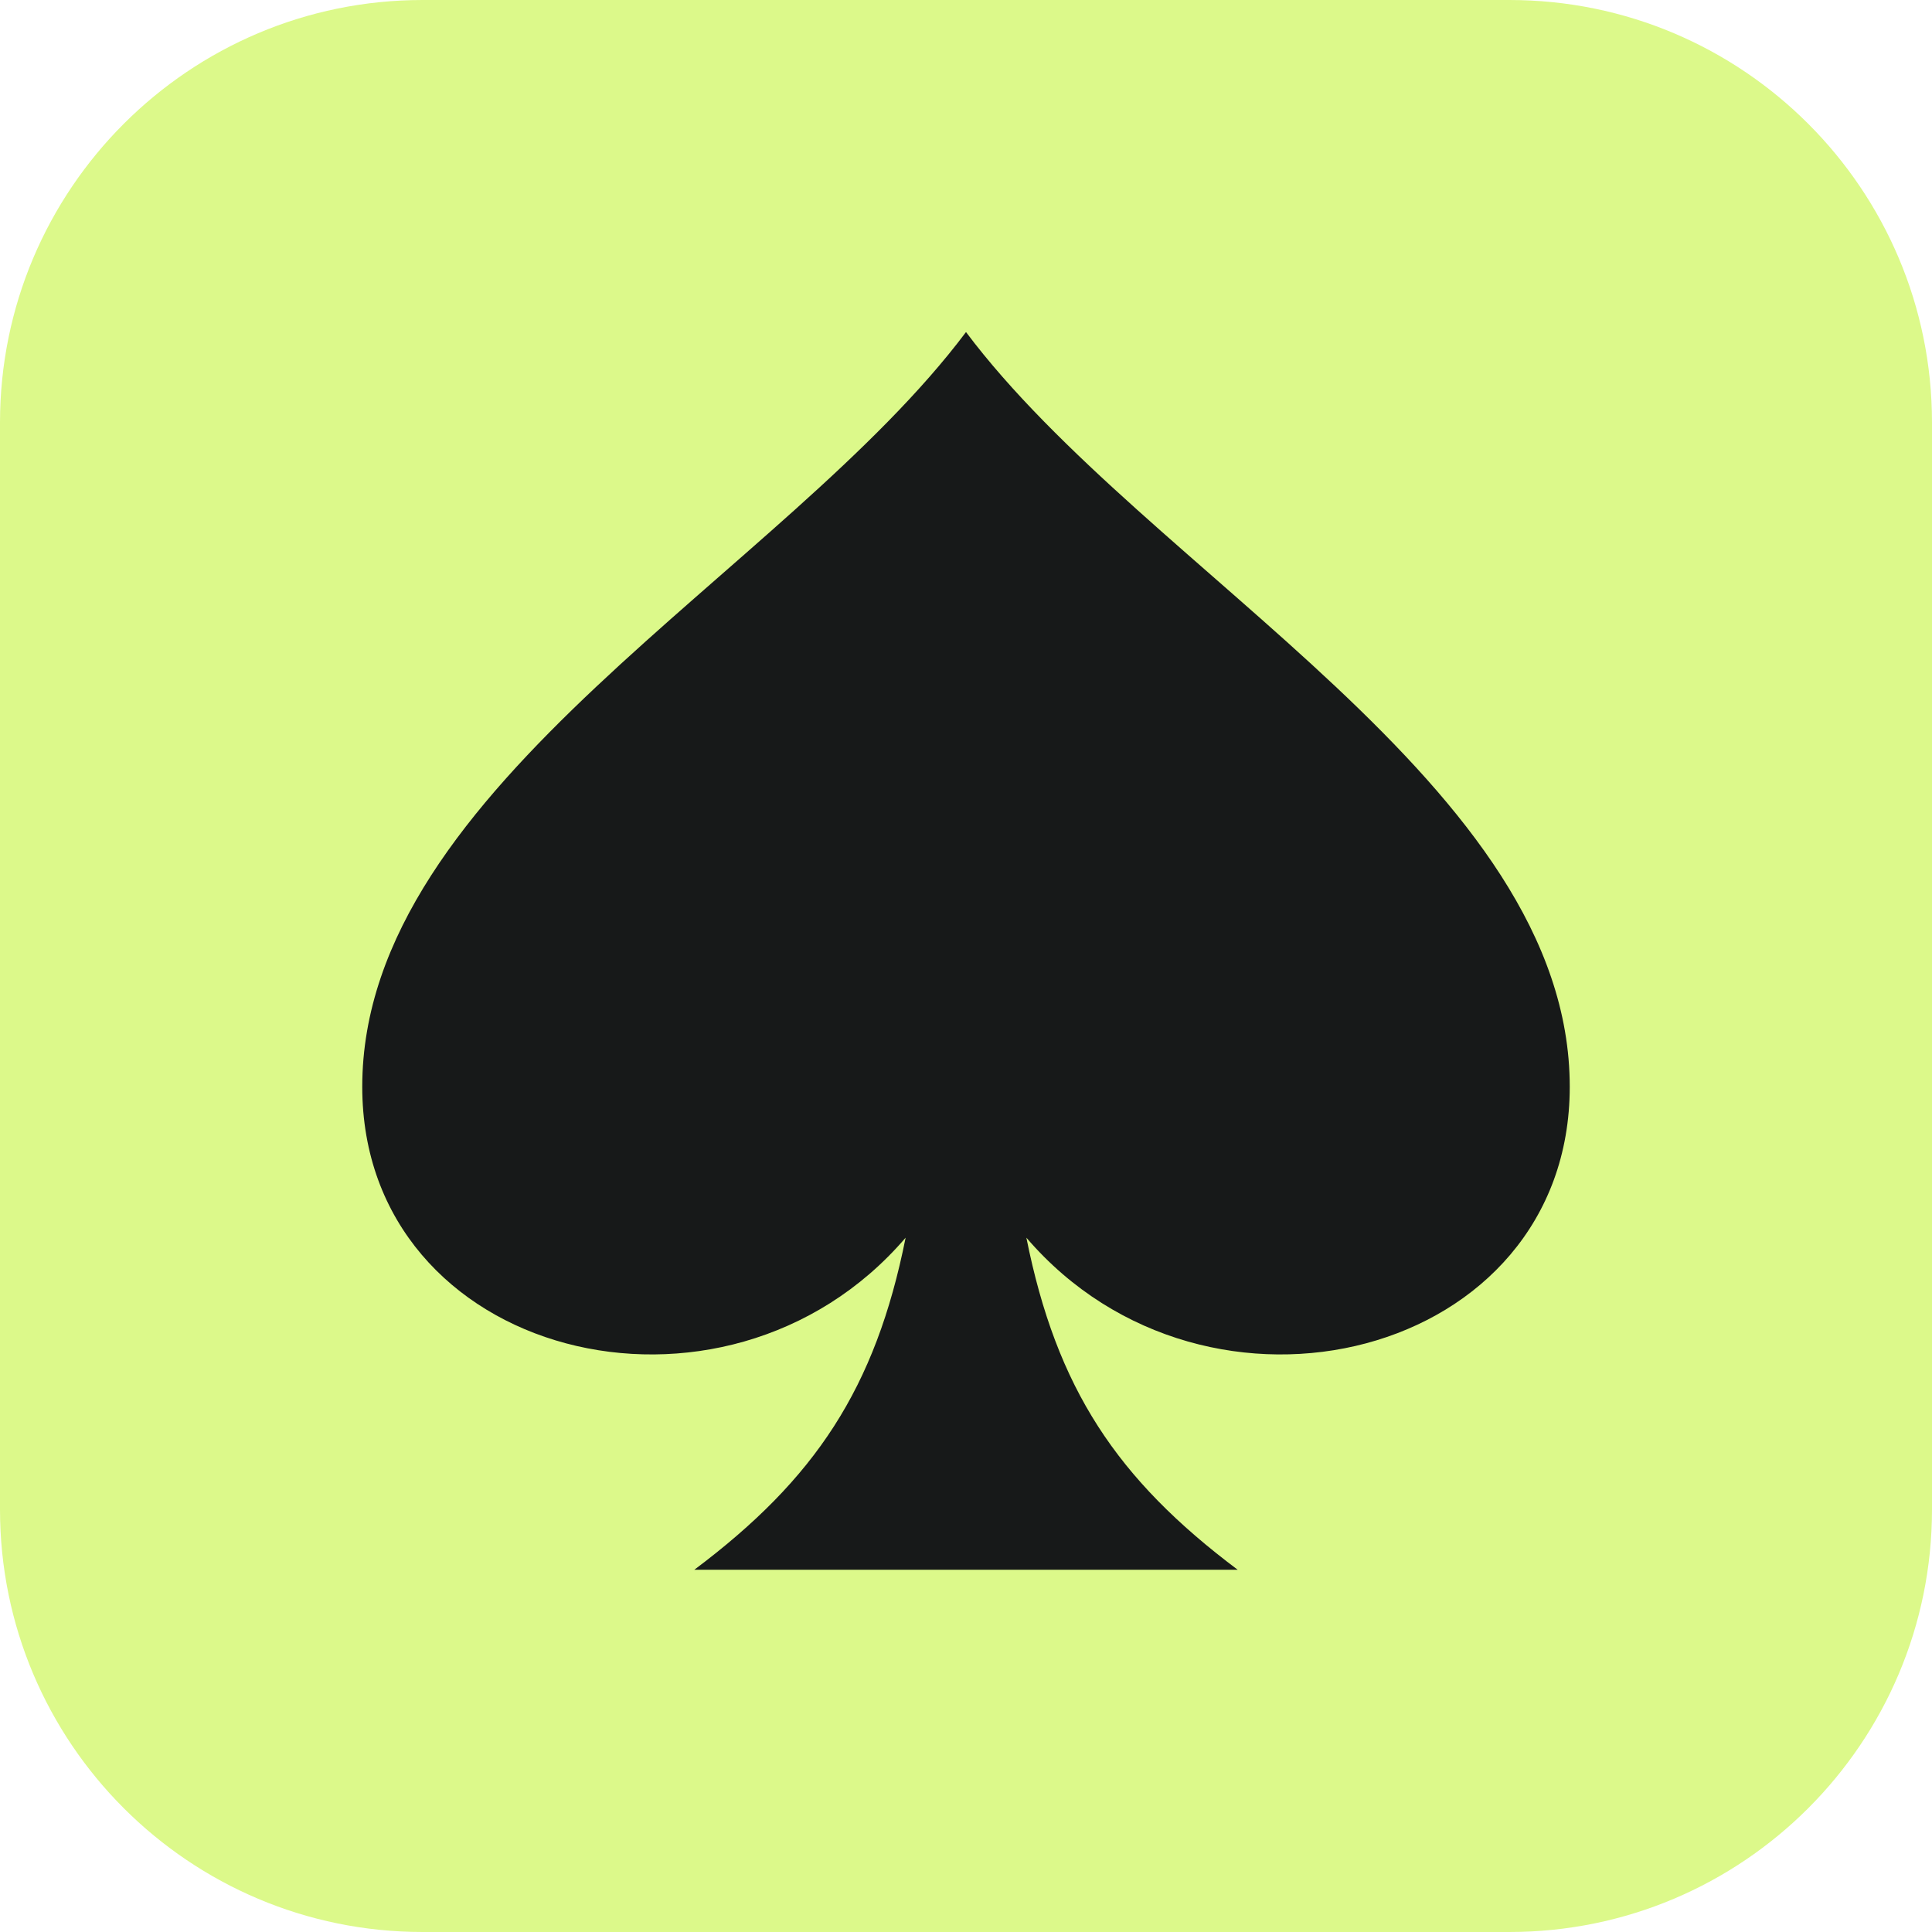
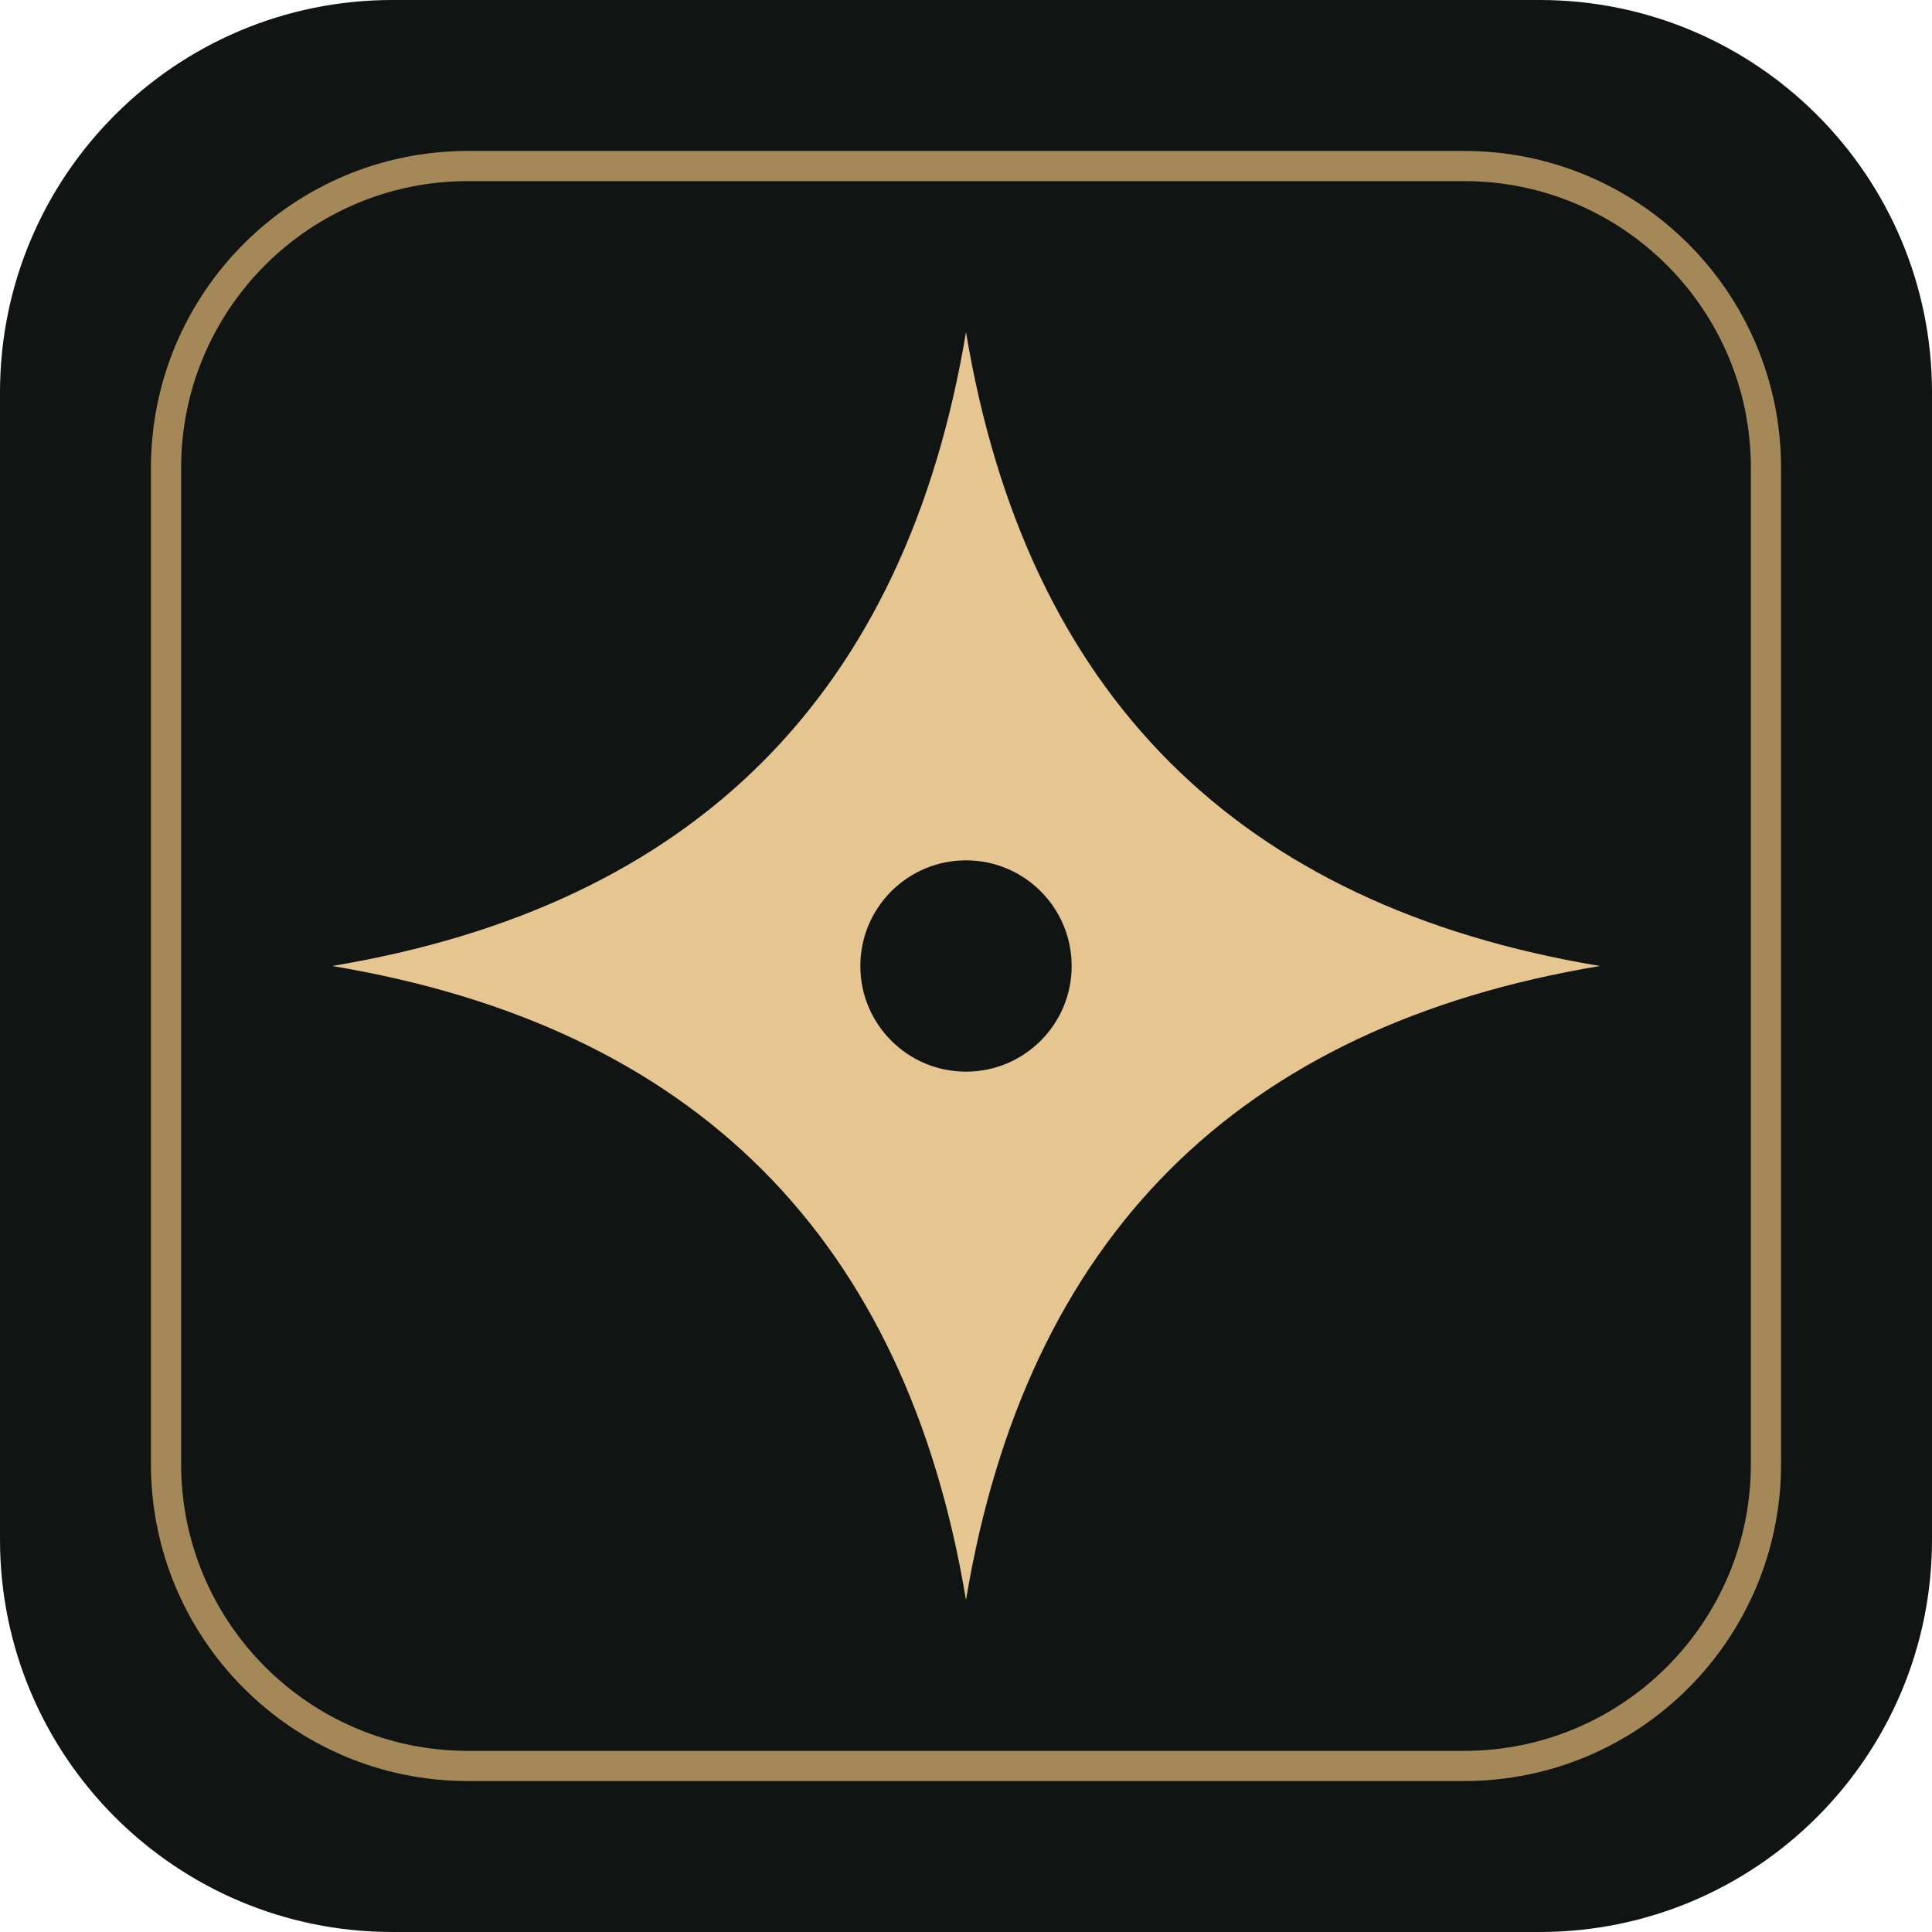
<svg xmlns="http://www.w3.org/2000/svg" viewBox="0 0 64 64">
-   <rect width="64" height="64" rx="14" fill="#dcf98a" />
-   <path fill="#171919" d="M32 11c-6 8-20 15-20 25 0 9 12 12 18 5-1 5-3 8-7 11h18c-4-3-6-6-7-11 6 7 18 4 18-5 0-10-14-17-20-25Z" />
+   <rect width="64" height="64" rx="13" fill="#101412" />
+   <rect x="5.5" y="5.5" width="53" height="53" rx="10" fill="none" stroke="#a48858" />
+   <path fill="#e5c691" d="M32 11c2 12 9 19 21 21-12 2-19 9-21 21C30 41 23 34 11 32c12-2 19-9 21-21Z" />
+   <circle cx="32" cy="32" r="3.5" fill="#101412" />
</svg>
